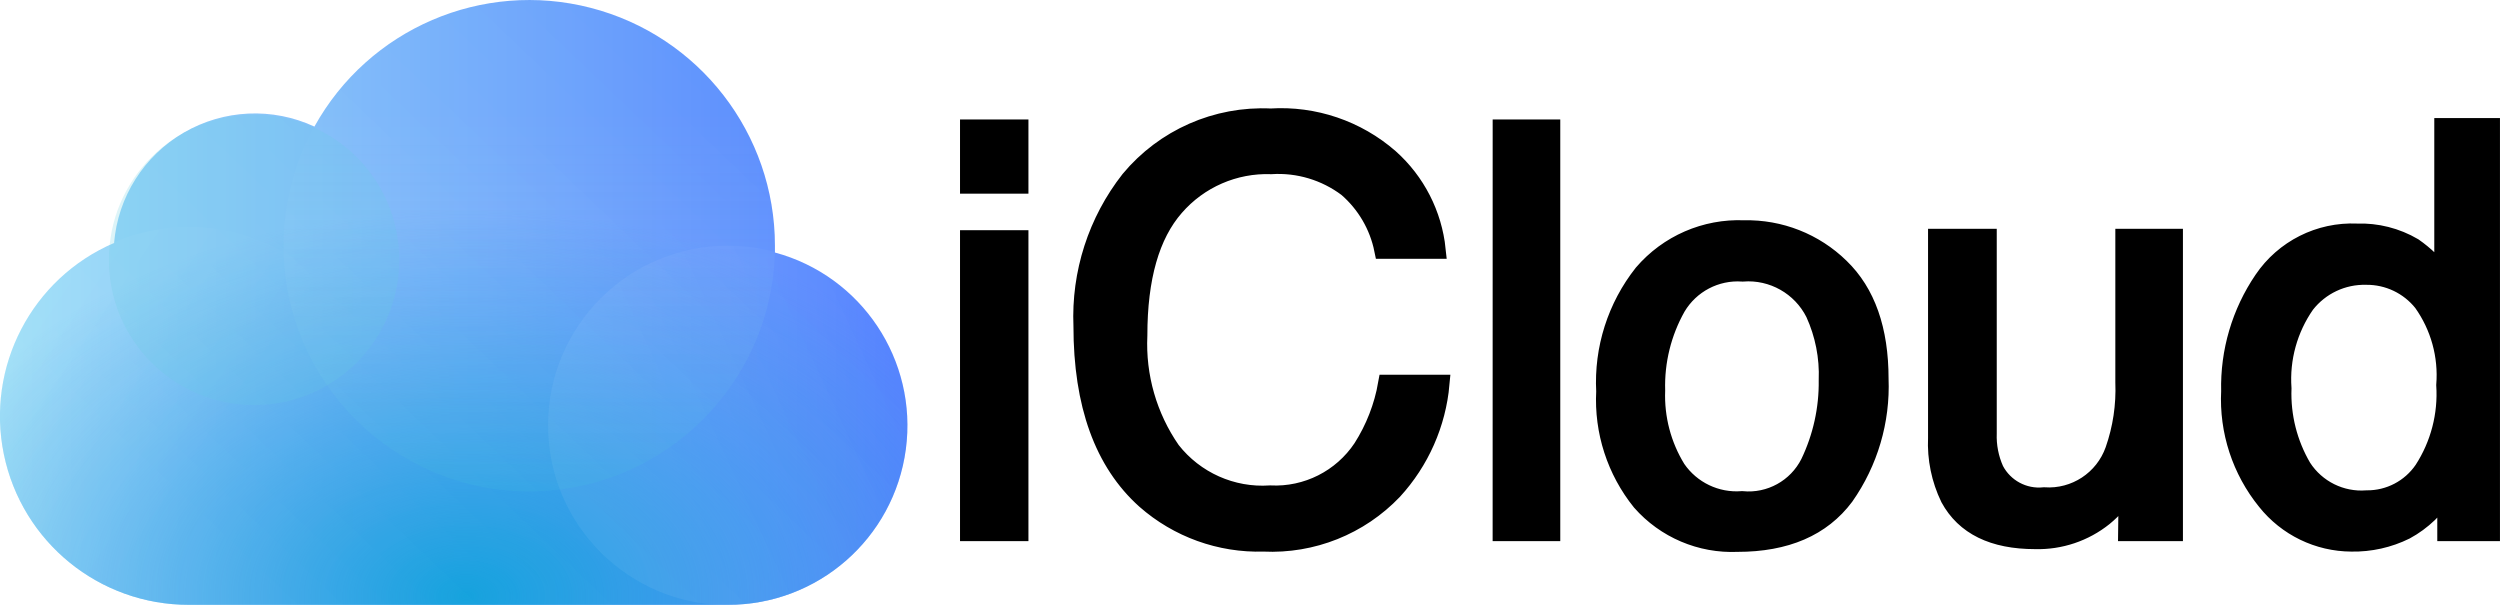
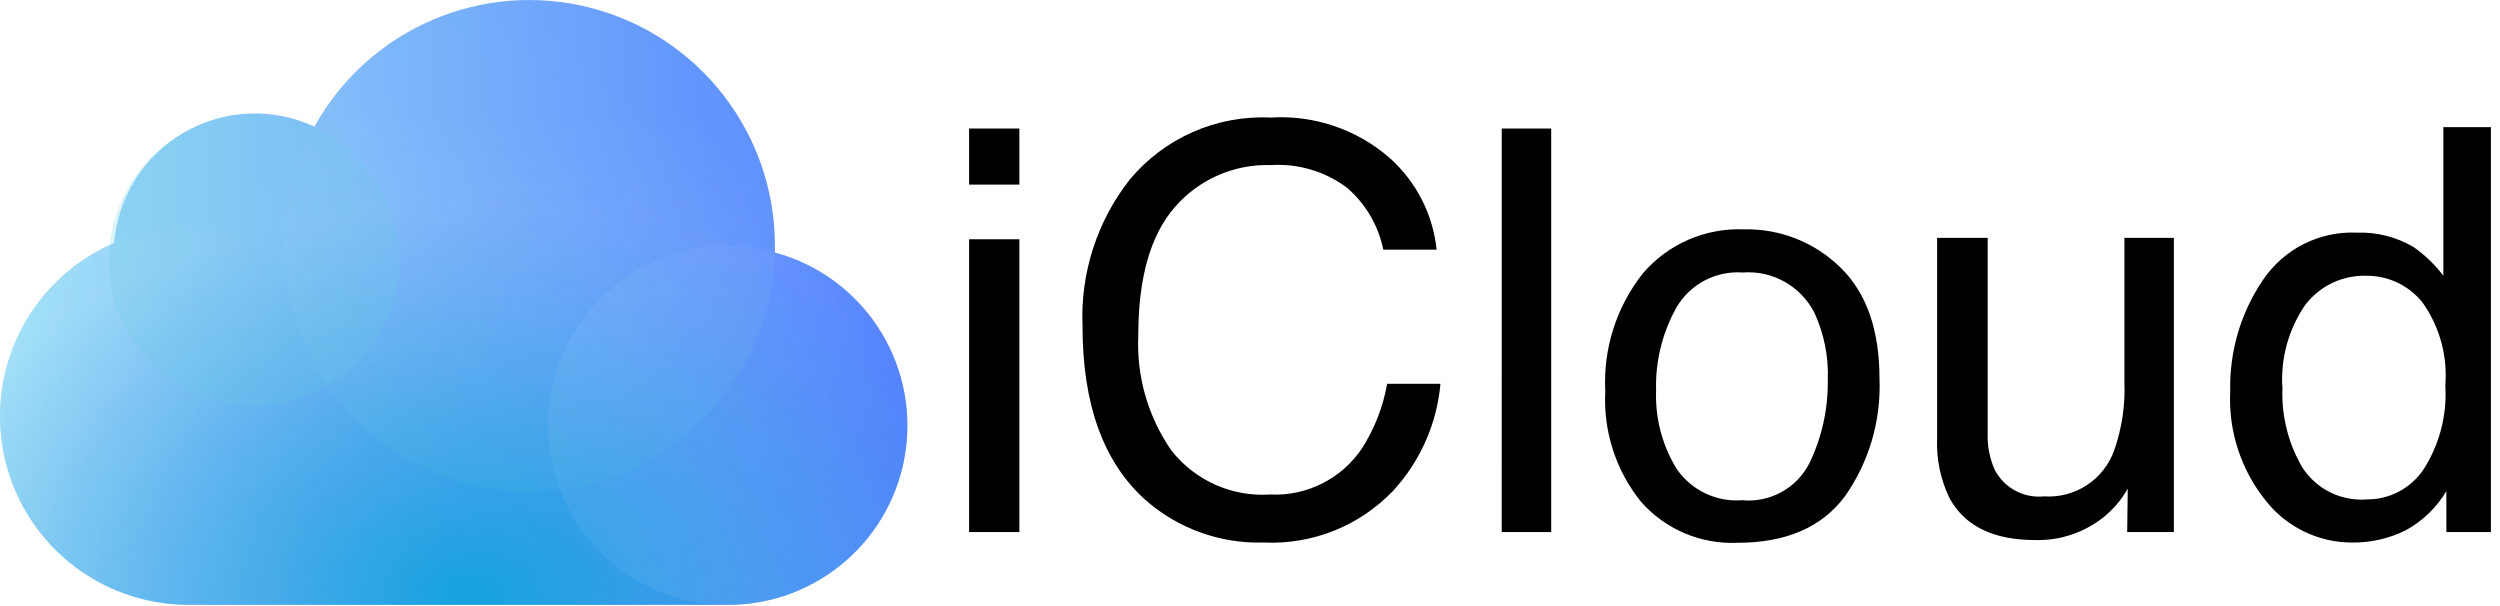
<svg xmlns="http://www.w3.org/2000/svg" width="137.755" height="33.337" viewBox="0 0 137.755 33.337">
  <defs>
    <linearGradient id="linear-gradient" y1="0.5" x2="1" y2="0.5" gradientUnits="objectBoundingBox">
      <stop offset="0" stop-color="#95dcf6" />
      <stop offset="1" stop-color="#507eff" />
    </linearGradient>
    <radialGradient id="radial-gradient" cx="0.514" cy="0.984" r="0.638" gradientUnits="objectBoundingBox">
      <stop offset="0" stop-color="#009ada" />
      <stop offset="1" stop-color="#1e88e5" stop-opacity="0" />
    </radialGradient>
    <linearGradient id="linear-gradient-2" x1="0.047" y1="0.026" x2="0.953" y2="-0.396" gradientUnits="objectBoundingBox">
      <stop offset="0" stop-color="#fff" stop-opacity="0.059" />
      <stop offset="1" stop-color="#fff" stop-opacity="0" />
    </linearGradient>
    <linearGradient id="linear-gradient-3" x1="0.86" y1="0.143" x2="0.134" y2="-0.349" gradientUnits="objectBoundingBox">
      <stop offset="0" stop-color="#fff" stop-opacity="0" />
      <stop offset="1" stop-color="#fff" stop-opacity="0.059" />
    </linearGradient>
    <linearGradient id="linear-gradient-4" x1="0.5" y1="1.23" x2="0.5" y2="0.23" gradientUnits="objectBoundingBox">
      <stop offset="0" stop-color="#00accd" stop-opacity="0.2" />
      <stop offset="0.127" stop-color="#1ab4d2" stop-opacity="0.173" />
      <stop offset="0.4" stop-color="#5ccadf" stop-opacity="0.122" />
      <stop offset="0.793" stop-color="#c5ecf4" stop-opacity="0.043" />
      <stop offset="1" stop-color="#fff" stop-opacity="0" />
    </linearGradient>
    <linearGradient id="linear-gradient-5" x1="0.102" y1="0.71" x2="0.962" y2="0.108" gradientUnits="objectBoundingBox">
      <stop offset="0" stop-color="#fff" stop-opacity="0.102" />
      <stop offset="1" stop-color="#fff" stop-opacity="0" />
    </linearGradient>
  </defs>
  <g id="Group_58211" data-name="Group 58211" transform="translate(-120 -449.681)">
    <g id="iconfinder_logo_brand_brands_logos_icloud_2993684" transform="translate(64 326.981)">
      <path id="Path_155715" data-name="Path 155715" d="M98.7,136.613v-.375a13.536,13.536,0,0,0-25.375-6.562,7.784,7.784,0,0,0-11.038,6.412,10.391,10.391,0,0,0,4.125,19.938H96.1a9.877,9.877,0,0,0,2.6-19.412Z" transform="translate(0)" fill="url(#linear-gradient)" />
      <path id="Path_155716" data-name="Path 155716" d="M98.7,136.613v-.375a13.536,13.536,0,0,0-25.375-6.562,7.784,7.784,0,0,0-11.038,6.412,10.391,10.391,0,0,0,4.125,19.938H96.1a9.877,9.877,0,0,0,2.6-19.412Z" transform="translate(0)" fill="url(#radial-gradient)" />
      <circle id="Ellipse_1234" data-name="Ellipse 1234" cx="9.9" cy="9.9" r="9.9" transform="translate(86.2 136.238)" fill="url(#linear-gradient-2)" />
      <circle id="Ellipse_1235" data-name="Ellipse 1235" cx="10.413" cy="10.413" r="10.413" transform="translate(56 135.2)" fill="url(#linear-gradient-3)" />
      <circle id="Ellipse_1236" data-name="Ellipse 1236" cx="8" cy="8" r="8" transform="translate(62 129.019)" fill="#56c7da" opacity="0.2" />
      <circle id="Ellipse_1237" data-name="Ellipse 1237" cx="13.538" cy="13.538" r="13.538" transform="translate(71.625 122.7)" fill="url(#linear-gradient-4)" />
      <path id="Path_155717" data-name="Path 155717" d="M98.7,136.613v-.375a13.536,13.536,0,0,0-25.375-6.562,7.784,7.784,0,0,0-11.038,6.412,10.391,10.391,0,0,0,4.125,19.938H96.1a9.877,9.877,0,0,0,2.6-19.412Z" transform="translate(0)" fill="url(#linear-gradient-5)" />
    </g>
-     <path id="Path_155719" fill="#000" data-name="Path 155719" d="M2-16.136h2.77V0H2Zm0-6.1h2.77v3.088H2Zm16.62-.605a9.112,9.112,0,0,1,6.554,2.225,7.858,7.858,0,0,1,2.588,5.056H24.824a6.111,6.111,0,0,0-1.99-3.406,6.309,6.309,0,0,0-4.185-1.256,6.711,6.711,0,0,0-5.305,2.308q-2.021,2.308-2.021,7.076A10.278,10.278,0,0,0,13.146-4.5a6.373,6.373,0,0,0,5.442,2.429,5.749,5.749,0,0,0,5.071-2.558,9.729,9.729,0,0,0,1.377-3.542h2.937a10.034,10.034,0,0,1-2.6,5.888A9.264,9.264,0,0,1,18.225.575a9.43,9.43,0,0,1-6.509-2.346Q8.25-4.874,8.25-11.353a12.24,12.24,0,0,1,2.6-8.068A9.51,9.51,0,0,1,18.618-22.841Zm12.73.605h2.725V0H31.348ZM44.593-1.756a3.758,3.758,0,0,0,3.716-2.051,10.218,10.218,0,0,0,1.007-4.564,8.126,8.126,0,0,0-.727-3.693,4.087,4.087,0,0,0-3.966-2.24A3.911,3.911,0,0,0,40.99-12.4a8.84,8.84,0,0,0-1.135,4.6A7.69,7.69,0,0,0,40.99-3.481,4,4,0,0,0,44.593-1.756ZM44.7-16.681A7.341,7.341,0,0,1,50-14.592q2.165,2.089,2.165,6.146a10.544,10.544,0,0,1-1.907,6.479Q48.347.59,44.335.59a6.682,6.682,0,0,1-5.313-2.263A8.938,8.938,0,0,1,37.055-7.75a9.67,9.67,0,0,1,2.074-6.509A6.96,6.96,0,0,1,44.7-16.681Zm13.426.469V-5.449a4.538,4.538,0,0,0,.394,2.028,2.746,2.746,0,0,0,2.709,1.453A3.83,3.83,0,0,0,65.1-4.511a10.089,10.089,0,0,0,.56-3.739v-7.962h2.725V0H65.814l.03-2.392A5.5,5.5,0,0,1,64.528-.833,5.8,5.8,0,0,1,60.744.439q-3.466,0-4.723-2.316a6.9,6.9,0,0,1-.681-3.315v-11.02ZM74.367-7.917a8.036,8.036,0,0,0,1.1,4.359A3.872,3.872,0,0,0,79.014-1.8a3.731,3.731,0,0,0,3.111-1.627A7.685,7.685,0,0,0,83.343-8.1a6.905,6.905,0,0,0-1.256-4.549,3.919,3.919,0,0,0-3.1-1.476,4.1,4.1,0,0,0-3.338,1.574A7.21,7.21,0,0,0,74.367-7.917Zm4.1-8.583a5.768,5.768,0,0,1,3.118.787,7.324,7.324,0,0,1,1.65,1.589v-8.189h2.619V0H83.4V-2.255A5.9,5.9,0,0,1,81.148-.091a6.456,6.456,0,0,1-2.982.666A6.039,6.039,0,0,1,73.474-1.7a8.907,8.907,0,0,1-1.983-6.062A10.465,10.465,0,0,1,73.3-13.9,5.922,5.922,0,0,1,78.469-16.5Z" transform="translate(171.399 479)" stroke="#000" stroke-width="1" />
+     <path id="Path_155719" fill="#000" data-name="Path 155719" d="M2-16.136h2.77V0H2Zm0-6.1h2.77v3.088H2Zm16.62-.605a9.112,9.112,0,0,1,6.554,2.225,7.858,7.858,0,0,1,2.588,5.056H24.824a6.111,6.111,0,0,0-1.99-3.406,6.309,6.309,0,0,0-4.185-1.256,6.711,6.711,0,0,0-5.305,2.308q-2.021,2.308-2.021,7.076A10.278,10.278,0,0,0,13.146-4.5a6.373,6.373,0,0,0,5.442,2.429,5.749,5.749,0,0,0,5.071-2.558,9.729,9.729,0,0,0,1.377-3.542h2.937a10.034,10.034,0,0,1-2.6,5.888A9.264,9.264,0,0,1,18.225.575a9.43,9.43,0,0,1-6.509-2.346Q8.25-4.874,8.25-11.353a12.24,12.24,0,0,1,2.6-8.068A9.51,9.51,0,0,1,18.618-22.841Zm12.73.605h2.725V0H31.348ZM44.593-1.756a3.758,3.758,0,0,0,3.716-2.051,10.218,10.218,0,0,0,1.007-4.564,8.126,8.126,0,0,0-.727-3.693,4.087,4.087,0,0,0-3.966-2.24A3.911,3.911,0,0,0,40.99-12.4a8.84,8.84,0,0,0-1.135,4.6A7.69,7.69,0,0,0,40.99-3.481,4,4,0,0,0,44.593-1.756ZM44.7-16.681A7.341,7.341,0,0,1,50-14.592q2.165,2.089,2.165,6.146a10.544,10.544,0,0,1-1.907,6.479Q48.347.59,44.335.59a6.682,6.682,0,0,1-5.313-2.263A8.938,8.938,0,0,1,37.055-7.75a9.67,9.67,0,0,1,2.074-6.509A6.96,6.96,0,0,1,44.7-16.681Zm13.426.469V-5.449a4.538,4.538,0,0,0,.394,2.028,2.746,2.746,0,0,0,2.709,1.453A3.83,3.83,0,0,0,65.1-4.511a10.089,10.089,0,0,0,.56-3.739v-7.962h2.725V0H65.814l.03-2.392A5.5,5.5,0,0,1,64.528-.833,5.8,5.8,0,0,1,60.744.439q-3.466,0-4.723-2.316a6.9,6.9,0,0,1-.681-3.315v-11.02ZM74.367-7.917a8.036,8.036,0,0,0,1.1,4.359A3.872,3.872,0,0,0,79.014-1.8a3.731,3.731,0,0,0,3.111-1.627A7.685,7.685,0,0,0,83.343-8.1a6.905,6.905,0,0,0-1.256-4.549,3.919,3.919,0,0,0-3.1-1.476,4.1,4.1,0,0,0-3.338,1.574A7.21,7.21,0,0,0,74.367-7.917Zm4.1-8.583a5.768,5.768,0,0,1,3.118.787,7.324,7.324,0,0,1,1.65,1.589v-8.189h2.619V0H83.4V-2.255A5.9,5.9,0,0,1,81.148-.091a6.456,6.456,0,0,1-2.982.666A6.039,6.039,0,0,1,73.474-1.7a8.907,8.907,0,0,1-1.983-6.062A10.465,10.465,0,0,1,73.3-13.9,5.922,5.922,0,0,1,78.469-16.5Z" transform="translate(171.399 479)" />
  </g>
</svg>
